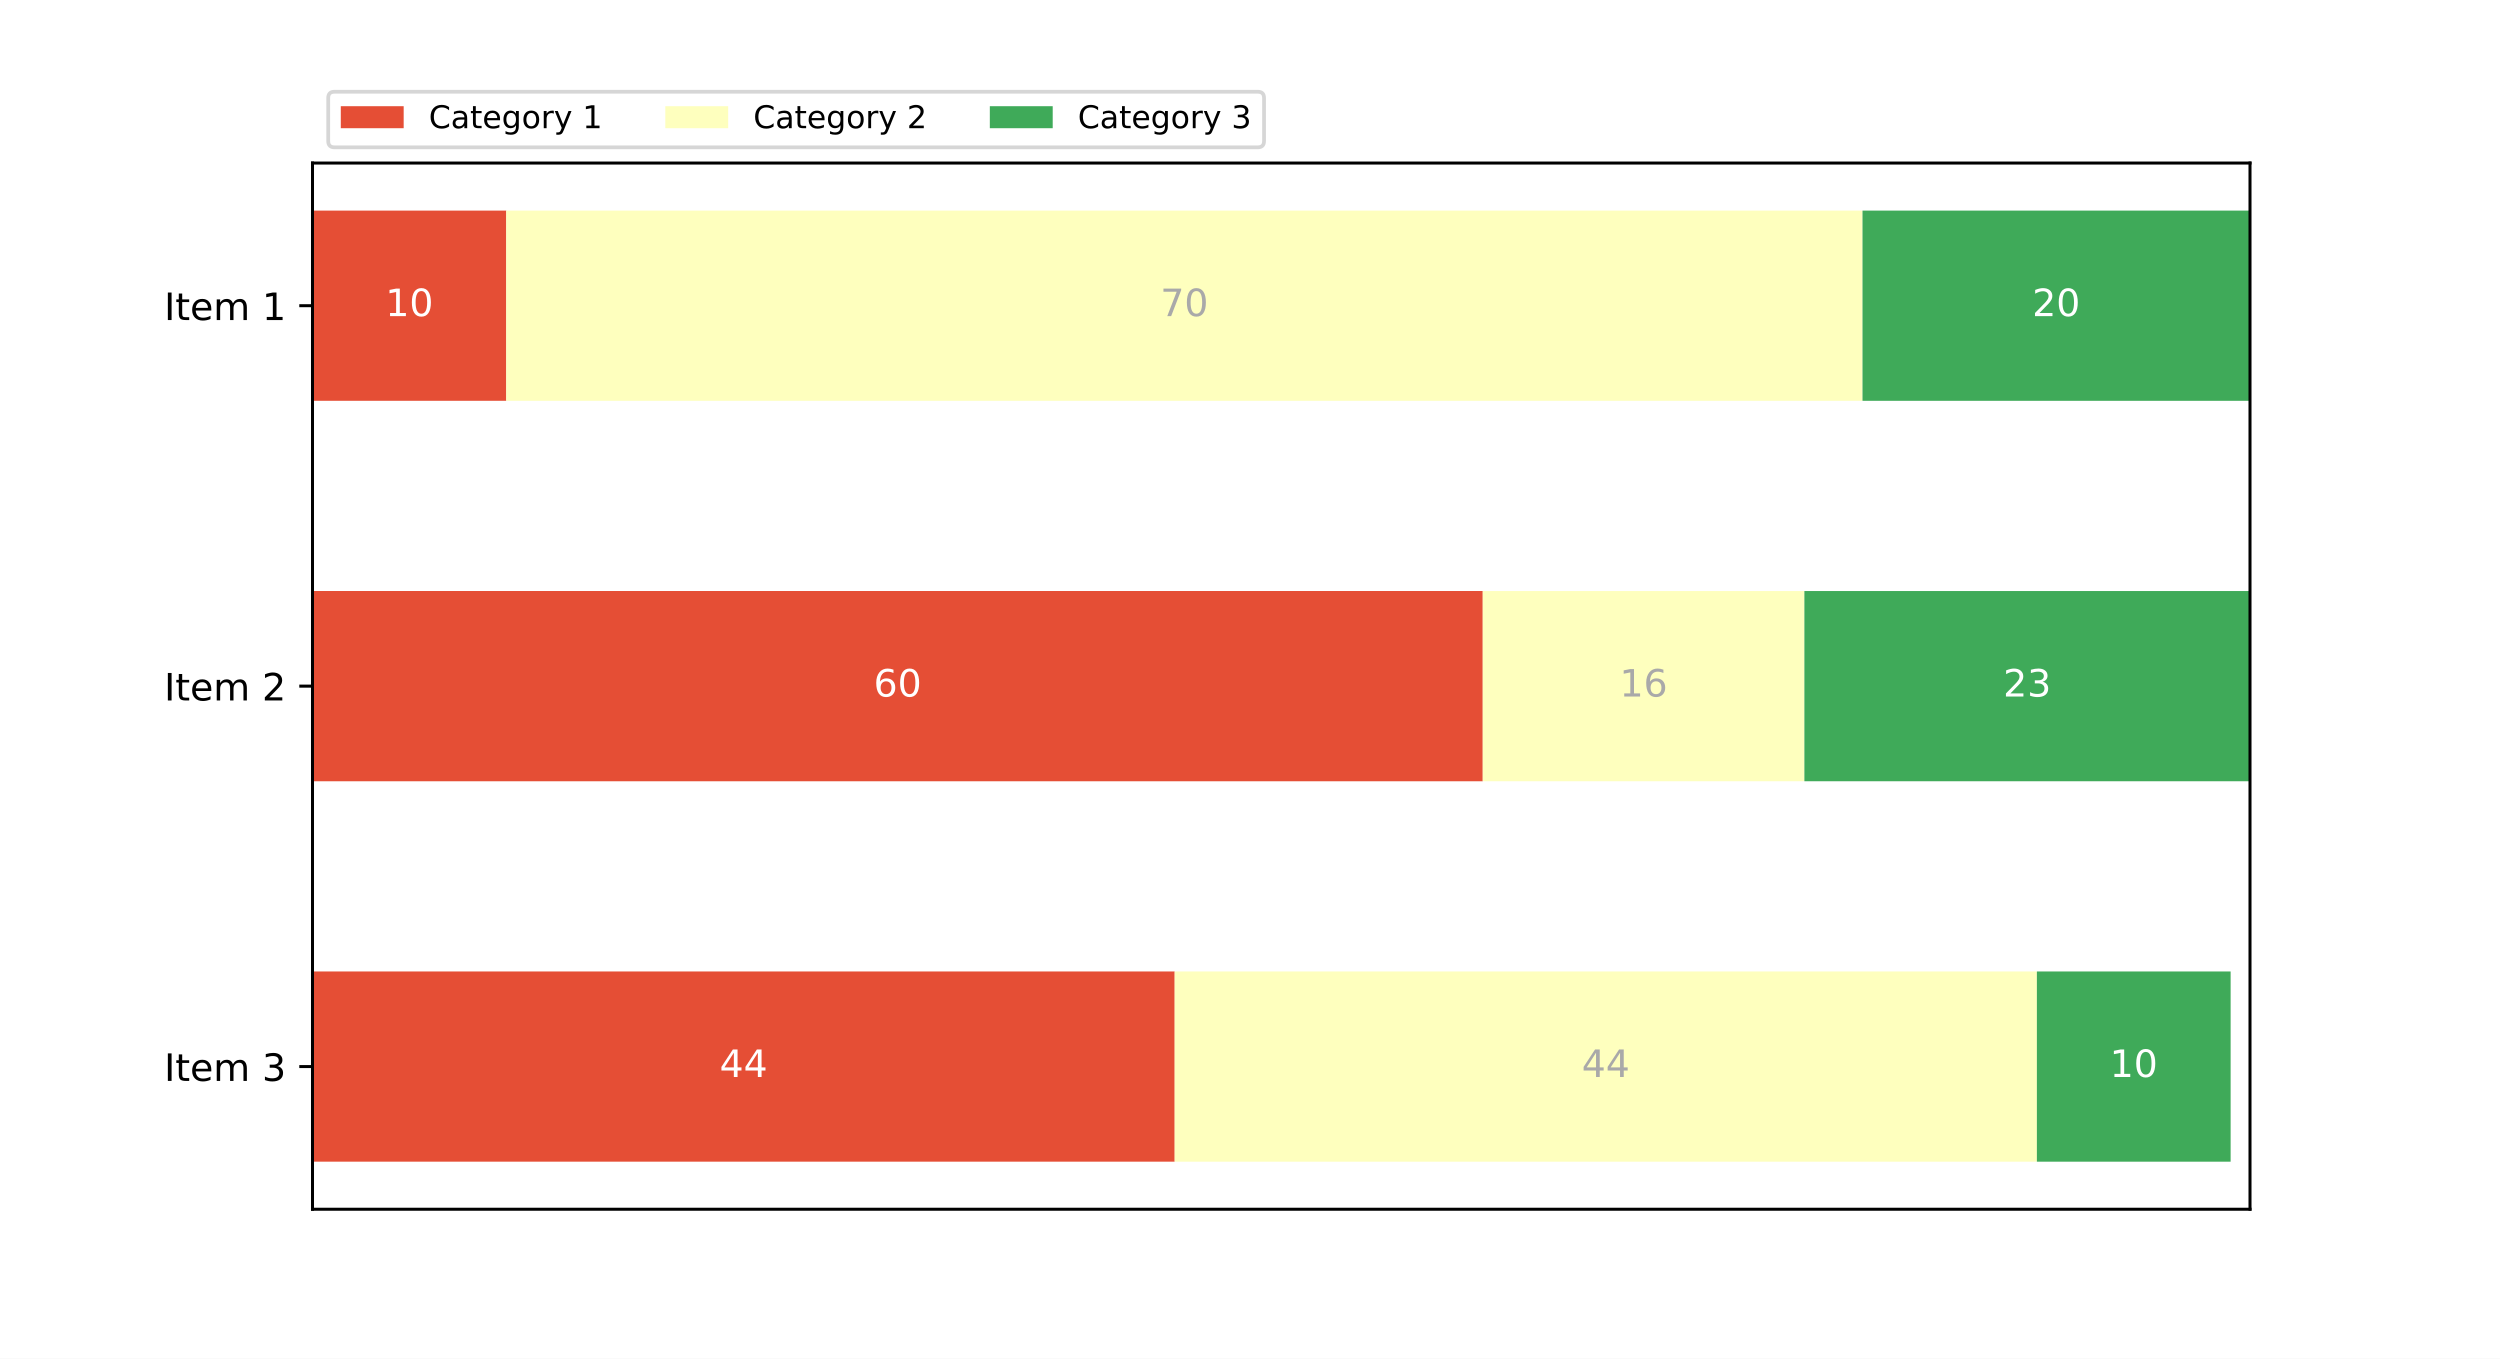
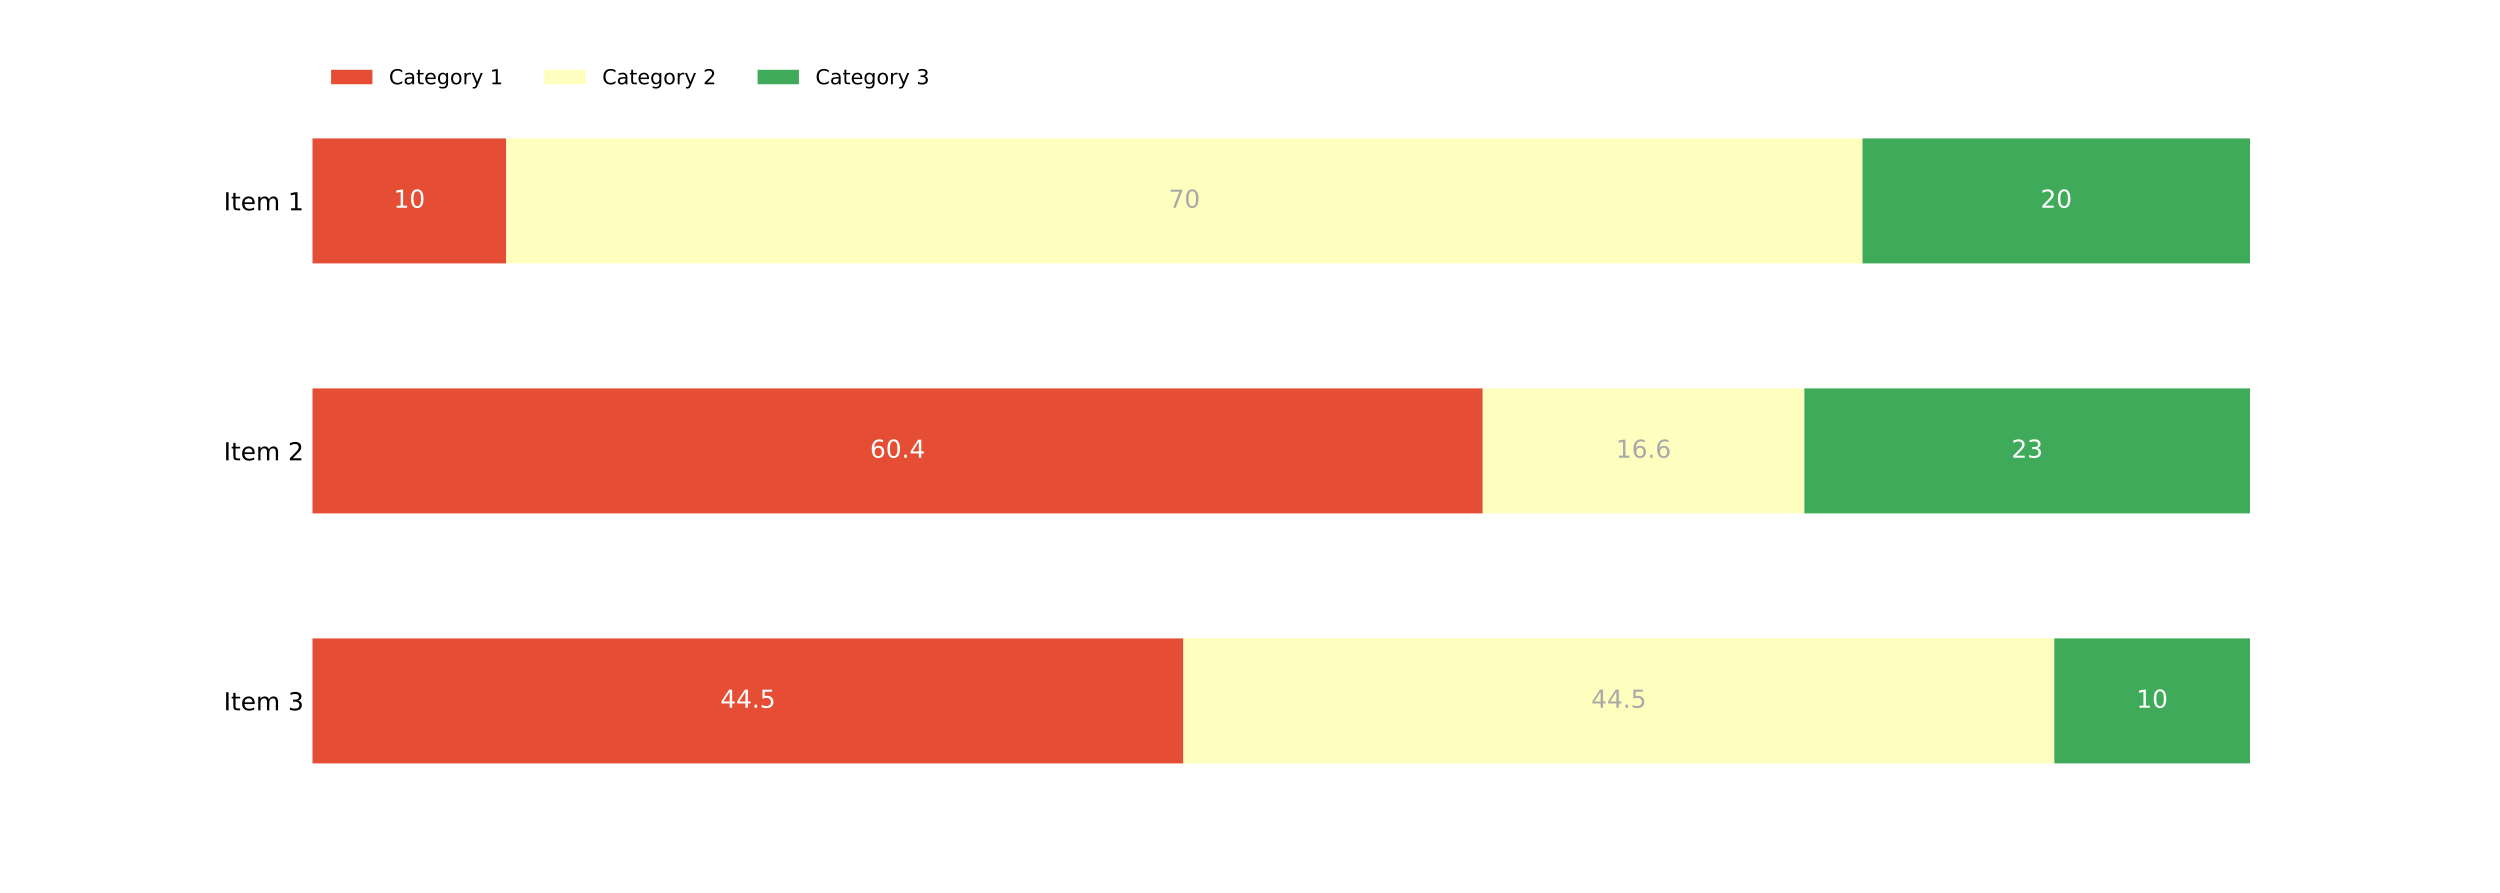
- <svg xmlns="http://www.w3.org/2000/svg" xmlns:xlink="http://www.w3.org/1999/xlink" height="360pt" version="1.1" viewBox="0 0 662.4 360" width="662.4pt">
+ <svg xmlns="http://www.w3.org/2000/svg" xmlns:xlink="http://www.w3.org/1999/xlink" height="360pt" version="1.1" viewBox="0 0 1008 360" width="1008pt">
  <defs>
    <style type="text/css">
*{stroke-linecap:butt;stroke-linejoin:round;}
  </style>
  </defs>
  <g id="figure_1">
    <g id="patch_1">
-       <path d="M 0 360  L 662.4 360  L 662.4 0  L 0 0  z " style="fill:#ffffff;" />
+       <path d="M 0 360  L 1008 360  L 1008 0  L 0 0  z " style="fill:#ffffff;" />
    </g>
    <g id="axes_1">
      <g id="patch_2">
-         <path d="M 82.8 320.4  L 596.16 320.4  L 596.16 43.2  L 82.8 43.2  z " style="fill:#ffffff;" />
+         <path clip-path="url(#p9d8d6557e5)" d="M 126 55.8  L 204.12 55.8  L 204.12 106.2  L 126 106.2  z " style="fill:#e54e35;" />
      </g>
      <g id="patch_3">
-         <path clip-path="url(#pc61761b055)" d="M 82.8 55.8  L 134.136 55.8  L 134.136 106.2  L 82.8 106.2  z " style="fill:#e54e35;" />
+         <path clip-path="url(#p9d8d6557e5)" d="M 126 156.6  L 597.845 156.6  L 597.845 207  L 126 207  z " style="fill:#e54e35;" />
      </g>
      <g id="patch_4">
-         <path clip-path="url(#pc61761b055)" d="M 82.8 156.6  L 392.869 156.6  L 392.869 207  L 82.8 207  z " style="fill:#e54e35;" />
+         <path clip-path="url(#p9d8d6557e5)" d="M 126 257.4  L 477.145 257.4  L 477.145 307.8  L 126 307.8  z " style="fill:#e54e35;" />
      </g>
      <g id="patch_5">
-         <path clip-path="url(#pc61761b055)" d="M 82.8 257.4  L 311.245 257.4  L 311.245 307.8  L 82.8 307.8  z " style="fill:#e54e35;" />
+         <path clip-path="url(#p9d8d6557e5)" d="M 204.12 55.8  L 750.96 55.8  L 750.96 106.2  L 204.12 106.2  z " style="fill:#feffbe;" />
      </g>
      <g id="patch_6">
-         <path clip-path="url(#pc61761b055)" d="M 134.136 55.8  L 493.488 55.8  L 493.488 106.2  L 134.136 106.2  z " style="fill:#feffbe;" />
+         <path clip-path="url(#p9d8d6557e5)" d="M 597.845 156.6  L 727.524 156.6  L 727.524 207  L 597.845 207  z " style="fill:#feffbe;" />
      </g>
      <g id="patch_7">
-         <path clip-path="url(#pc61761b055)" d="M 392.869 156.6  L 478.087 156.6  L 478.087 207  L 392.869 207  z " style="fill:#feffbe;" />
+         <path clip-path="url(#p9d8d6557e5)" d="M 477.145 257.4  L 828.291 257.4  L 828.291 307.8  L 477.145 307.8  z " style="fill:#feffbe;" />
      </g>
      <g id="patch_8">
-         <path clip-path="url(#pc61761b055)" d="M 311.245 257.4  L 539.69 257.4  L 539.69 307.8  L 311.245 307.8  z " style="fill:#feffbe;" />
+         <path clip-path="url(#p9d8d6557e5)" d="M 750.96 55.8  L 907.2 55.8  L 907.2 106.2  L 750.96 106.2  z " style="fill:#3faa59;" />
      </g>
      <g id="patch_9">
-         <path clip-path="url(#pc61761b055)" d="M 493.488 55.8  L 596.16 55.8  L 596.16 106.2  L 493.488 106.2  z " style="fill:#3faa59;" />
+         <path clip-path="url(#p9d8d6557e5)" d="M 727.524 156.6  L 907.2 156.6  L 907.2 207  L 727.524 207  z " style="fill:#3faa59;" />
      </g>
      <g id="patch_10">
-         <path clip-path="url(#pc61761b055)" d="M 478.087 156.6  L 596.16 156.6  L 596.16 207  L 478.087 207  z " style="fill:#3faa59;" />
-       </g>
-       <g id="patch_11">
-         <path clip-path="url(#pc61761b055)" d="M 539.69 257.4  L 591.026 257.4  L 591.026 307.8  L 539.69 307.8  z " style="fill:#3faa59;" />
+         <path clip-path="url(#p9d8d6557e5)" d="M 828.291 257.4  L 907.2 257.4  L 907.2 307.8  L 828.291 307.8  z " style="fill:#3faa59;" />
      </g>
      <g id="matplotlib.axis_1">
        <g id="ytick_1">
-           <g id="line2d_1">
-             <defs>
-               <path d="M 0 0  L -3.5 0  " id="ma4479004b2" style="stroke:#000000;stroke-width:0.8;" />
-             </defs>
-             <g>
-               <use style="stroke:#000000;stroke-width:0.8;" x="82.8" xlink:href="#ma4479004b2" y="81" />
-             </g>
-           </g>
+           <g id="line2d_1" />
          <g id="text_1">
            <defs>
              <path d="M 9.812 72.906  L 19.672 72.906  L 19.672 0  L 9.812 0  z " id="DejaVuSans-73" />
              <path d="M 18.312 70.219  L 18.312 54.688  L 36.812 54.688  L 36.812 47.703  L 18.312 47.703  L 18.312 18.016  Q 18.312 11.328 20.141 9.422  Q 21.969 7.516 27.594 7.516  L 36.812 7.516  L 36.812 0  L 27.594 0  Q 17.188 0 13.234 3.875  Q 9.281 7.766 9.281 18.016  L 9.281 47.703  L 2.688 47.703  L 2.688 54.688  L 9.281 54.688  L 9.281 70.219  z " id="DejaVuSans-116" />
              <path d="M 56.203 29.594  L 56.203 25.203  L 14.891 25.203  Q 15.484 15.922 20.484 11.062  Q 25.484 6.203 34.422 6.203  Q 39.594 6.203 44.453 7.469  Q 49.312 8.734 54.109 11.281  L 54.109 2.781  Q 49.266 0.734 44.188 -0.344  Q 39.109 -1.422 33.891 -1.422  Q 20.797 -1.422 13.156 6.188  Q 5.516 13.812 5.516 26.812  Q 5.516 40.234 12.766 48.109  Q 20.016 56 32.328 56  Q 43.359 56 49.781 48.891  Q 56.203 41.797 56.203 29.594  z M 47.219 32.234  Q 47.125 39.594 43.094 43.984  Q 39.062 48.391 32.422 48.391  Q 24.906 48.391 20.391 44.141  Q 15.875 39.891 15.188 32.172  z " id="DejaVuSans-101" />
              <path d="M 52 44.188  Q 55.375 50.25 60.062 53.125  Q 64.75 56 71.094 56  Q 79.641 56 84.281 50.016  Q 88.922 44.047 88.922 33.016  L 88.922 0  L 79.891 0  L 79.891 32.719  Q 79.891 40.578 77.094 44.375  Q 74.312 48.188 68.609 48.188  Q 61.625 48.188 57.562 43.547  Q 53.516 38.922 53.516 30.906  L 53.516 0  L 44.484 0  L 44.484 32.719  Q 44.484 40.625 41.703 44.406  Q 38.922 48.188 33.109 48.188  Q 26.219 48.188 22.156 43.531  Q 18.109 38.875 18.109 30.906  L 18.109 0  L 9.078 0  L 9.078 54.688  L 18.109 54.688  L 18.109 46.188  Q 21.188 51.219 25.484 53.609  Q 29.781 56 35.688 56  Q 41.656 56 45.828 52.969  Q 50 49.953 52 44.188  z " id="DejaVuSans-109" />
              <path id="DejaVuSans-32" />
              <path d="M 12.406 8.297  L 28.516 8.297  L 28.516 63.922  L 10.984 60.406  L 10.984 69.391  L 28.422 72.906  L 38.281 72.906  L 38.281 8.297  L 54.391 8.297  L 54.391 0  L 12.406 0  z " id="DejaVuSans-49" />
            </defs>
-             <g transform="translate(43.49531 84.79922)scale(0.1 -0.1)">
+             <g transform="translate(90.19531 84.79922)scale(0.1 -0.1)">
              <use xlink:href="#DejaVuSans-73" />
              <use x="29.492" xlink:href="#DejaVuSans-116" />
              <use x="68.701" xlink:href="#DejaVuSans-101" />
              <use x="130.225" xlink:href="#DejaVuSans-109" />
              <use x="227.637" xlink:href="#DejaVuSans-32" />
              <use x="259.424" xlink:href="#DejaVuSans-49" />
            </g>
          </g>
        </g>
        <g id="ytick_2">
-           <g id="line2d_2">
-             <g>
-               <use style="stroke:#000000;stroke-width:0.8;" x="82.8" xlink:href="#ma4479004b2" y="181.8" />
-             </g>
-           </g>
+           <g id="line2d_2" />
          <g id="text_2">
            <defs>
              <path d="M 19.188 8.297  L 53.609 8.297  L 53.609 0  L 7.328 0  L 7.328 8.297  Q 12.938 14.109 22.625 23.891  Q 32.328 33.688 34.812 36.531  Q 39.547 41.844 41.422 45.531  Q 43.312 49.219 43.312 52.781  Q 43.312 58.594 39.234 62.25  Q 35.156 65.922 28.609 65.922  Q 23.969 65.922 18.812 64.312  Q 13.672 62.703 7.812 59.422  L 7.812 69.391  Q 13.766 71.781 18.938 73  Q 24.125 74.219 28.422 74.219  Q 39.75 74.219 46.484 68.547  Q 53.219 62.891 53.219 53.422  Q 53.219 48.922 51.531 44.891  Q 49.859 40.875 45.406 35.406  Q 44.188 33.984 37.641 27.219  Q 31.109 20.453 19.188 8.297  z " id="DejaVuSans-50" />
            </defs>
-             <g transform="translate(43.49531 185.5992)scale(0.1 -0.1)">
+             <g transform="translate(90.19531 185.5992)scale(0.1 -0.1)">
              <use xlink:href="#DejaVuSans-73" />
              <use x="29.492" xlink:href="#DejaVuSans-116" />
              <use x="68.701" xlink:href="#DejaVuSans-101" />
              <use x="130.225" xlink:href="#DejaVuSans-109" />
              <use x="227.637" xlink:href="#DejaVuSans-32" />
              <use x="259.424" xlink:href="#DejaVuSans-50" />
            </g>
          </g>
        </g>
        <g id="ytick_3">
-           <g id="line2d_3">
-             <g>
-               <use style="stroke:#000000;stroke-width:0.8;" x="82.8" xlink:href="#ma4479004b2" y="282.6" />
-             </g>
-           </g>
+           <g id="line2d_3" />
          <g id="text_3">
            <defs>
              <path d="M 40.578 39.312  Q 47.656 37.797 51.625 33  Q 55.609 28.219 55.609 21.188  Q 55.609 10.406 48.188 4.484  Q 40.766 -1.422 27.094 -1.422  Q 22.516 -1.422 17.656 -0.516  Q 12.797 0.391 7.625 2.203  L 7.625 11.719  Q 11.719 9.328 16.594 8.109  Q 21.484 6.891 26.812 6.891  Q 36.078 6.891 40.938 10.547  Q 45.797 14.203 45.797 21.188  Q 45.797 27.641 41.281 31.266  Q 36.766 34.906 28.719 34.906  L 20.219 34.906  L 20.219 43.016  L 29.109 43.016  Q 36.375 43.016 40.234 45.922  Q 44.094 48.828 44.094 54.297  Q 44.094 59.906 40.109 62.906  Q 36.141 65.922 28.719 65.922  Q 24.656 65.922 20.016 65.031  Q 15.375 64.156 9.812 62.312  L 9.812 71.094  Q 15.438 72.656 20.344 73.438  Q 25.25 74.219 29.594 74.219  Q 40.828 74.219 47.359 69.109  Q 53.906 64.016 53.906 55.328  Q 53.906 49.266 50.438 45.094  Q 46.969 40.922 40.578 39.312  z " id="DejaVuSans-51" />
            </defs>
-             <g transform="translate(43.49531 286.3992)scale(0.1 -0.1)">
+             <g transform="translate(90.19531 286.3992)scale(0.1 -0.1)">
              <use xlink:href="#DejaVuSans-73" />
              <use x="29.492" xlink:href="#DejaVuSans-116" />
              <use x="68.701" xlink:href="#DejaVuSans-101" />
              <use x="130.225" xlink:href="#DejaVuSans-109" />
              <use x="227.637" xlink:href="#DejaVuSans-32" />
              <use x="259.424" xlink:href="#DejaVuSans-51" />
            </g>
          </g>
        </g>
      </g>
-       <g id="patch_12">
-         <path d="M 82.8 320.4  L 82.8 43.2  " style="fill:none;stroke:#000000;stroke-linecap:square;stroke-linejoin:miter;stroke-width:0.8;" />
-       </g>
-       <g id="patch_13">
-         <path d="M 596.16 320.4  L 596.16 43.2  " style="fill:none;stroke:#000000;stroke-linecap:square;stroke-linejoin:miter;stroke-width:0.8;" />
-       </g>
-       <g id="patch_14">
-         <path d="M 82.8 320.4  L 596.16 320.4  " style="fill:none;stroke:#000000;stroke-linecap:square;stroke-linejoin:miter;stroke-width:0.8;" />
-       </g>
-       <g id="patch_15">
-         <path d="M 82.8 43.2  L 596.16 43.2  " style="fill:none;stroke:#000000;stroke-linecap:square;stroke-linejoin:miter;stroke-width:0.8;" />
-       </g>
      <g id="text_4">
        <defs>
          <path d="M 31.781 66.406  Q 24.172 66.406 20.328 58.906  Q 16.5 51.422 16.5 36.375  Q 16.5 21.391 20.328 13.891  Q 24.172 6.391 31.781 6.391  Q 39.453 6.391 43.281 13.891  Q 47.125 21.391 47.125 36.375  Q 47.125 51.422 43.281 58.906  Q 39.453 66.406 31.781 66.406  z M 31.781 74.219  Q 44.047 74.219 50.516 64.516  Q 56.984 54.828 56.984 36.375  Q 56.984 17.969 50.516 8.266  Q 44.047 -1.422 31.781 -1.422  Q 19.531 -1.422 13.062 8.266  Q 6.594 17.969 6.594 36.375  Q 6.594 54.828 13.062 64.516  Q 19.531 74.219 31.781 74.219  z " id="DejaVuSans-48" />
        </defs>
-         <g style="fill:#ffffff;" transform="translate(102.1055 83.75938)scale(0.1 -0.1)">
+         <g style="fill:#ffffff;" transform="translate(158.6975 83.75938)scale(0.1 -0.1)">
          <use xlink:href="#DejaVuSans-49" />
          <use x="63.623" xlink:href="#DejaVuSans-48" />
        </g>
      </g>
      <g id="text_5">
        <defs>
          <path d="M 33.016 40.375  Q 26.375 40.375 22.484 35.828  Q 18.609 31.297 18.609 23.391  Q 18.609 15.531 22.484 10.953  Q 26.375 6.391 33.016 6.391  Q 39.656 6.391 43.531 10.953  Q 47.406 15.531 47.406 23.391  Q 47.406 31.297 43.531 35.828  Q 39.656 40.375 33.016 40.375  z M 52.594 71.297  L 52.594 62.312  Q 48.875 64.062 45.094 64.984  Q 41.312 65.922 37.594 65.922  Q 27.828 65.922 22.672 59.328  Q 17.531 52.734 16.797 39.406  Q 19.672 43.656 24.016 45.922  Q 28.375 48.188 33.594 48.188  Q 44.578 48.188 50.953 41.516  Q 57.328 34.859 57.328 23.391  Q 57.328 12.156 50.688 5.359  Q 44.047 -1.422 33.016 -1.422  Q 20.359 -1.422 13.672 8.266  Q 6.984 17.969 6.984 36.375  Q 6.984 53.656 15.188 63.938  Q 23.391 74.219 37.203 74.219  Q 40.922 74.219 44.703 73.484  Q 48.484 72.75 52.594 71.297  z " id="DejaVuSans-54" />
-         </defs>
-         <g style="fill:#ffffff;" transform="translate(231.4722 184.5594)scale(0.1 -0.1)">
+           <path d="M 10.688 12.406  L 21 12.406  L 21 0  L 10.688 0  z " id="DejaVuSans-46" />
+           <path d="M 37.797 64.312  L 12.891 25.391  L 37.797 25.391  z M 35.203 72.906  L 47.609 72.906  L 47.609 25.391  L 58.016 25.391  L 58.016 17.188  L 47.609 17.188  L 47.609 0  L 37.797 0  L 37.797 17.188  L 4.891 17.188  L 4.891 26.703  z " id="DejaVuSans-52" />
+         </defs>
+         <g style="fill:#ffffff;" transform="translate(350.7896 184.5594)scale(0.1 -0.1)">
          <use xlink:href="#DejaVuSans-54" />
          <use x="63.623" xlink:href="#DejaVuSans-48" />
+           <use x="127.246" xlink:href="#DejaVuSans-46" />
+           <use x="159.033" xlink:href="#DejaVuSans-52" />
        </g>
      </g>
      <g id="text_6">
        <defs>
-           <path d="M 37.797 64.312  L 12.891 25.391  L 37.797 25.391  z M 35.203 72.906  L 47.609 72.906  L 47.609 25.391  L 58.016 25.391  L 58.016 17.188  L 47.609 17.188  L 47.609 0  L 37.797 0  L 37.797 17.188  L 4.891 17.188  L 4.891 26.703  z " id="DejaVuSans-52" />
-         </defs>
-         <g style="fill:#ffffff;" transform="translate(190.6601 285.3594)scale(0.1 -0.1)">
+           <path d="M 10.797 72.906  L 49.516 72.906  L 49.516 64.594  L 19.828 64.594  L 19.828 46.734  Q 21.969 47.469 24.109 47.828  Q 26.266 48.188 28.422 48.188  Q 40.625 48.188 47.75 41.5  Q 54.891 34.812 54.891 23.391  Q 54.891 11.625 47.562 5.094  Q 40.234 -1.422 26.906 -1.422  Q 22.312 -1.422 17.547 -0.641  Q 12.797 0.141 7.719 1.703  L 7.719 11.625  Q 12.109 9.234 16.797 8.062  Q 21.484 6.891 26.703 6.891  Q 35.156 6.891 40.078 11.328  Q 45.016 15.766 45.016 23.391  Q 45.016 31 40.078 35.438  Q 35.156 39.891 26.703 39.891  Q 22.75 39.891 18.812 39.016  Q 14.891 38.141 10.797 36.281  z " id="DejaVuSans-53" />
+         </defs>
+         <g style="fill:#ffffff;" transform="translate(290.4399 285.3594)scale(0.1 -0.1)">
          <use xlink:href="#DejaVuSans-52" />
          <use x="63.623" xlink:href="#DejaVuSans-52" />
+           <use x="127.246" xlink:href="#DejaVuSans-46" />
+           <use x="159.033" xlink:href="#DejaVuSans-53" />
        </g>
      </g>
      <g id="text_7">
        <defs>
          <path d="M 8.203 72.906  L 55.078 72.906  L 55.078 68.703  L 28.609 0  L 18.312 0  L 43.219 64.594  L 8.203 64.594  z " id="DejaVuSans-55" />
        </defs>
-         <g style="fill:#a9a9a9;" transform="translate(307.4495 83.75938)scale(0.1 -0.1)">
+         <g style="fill:#a9a9a9;" transform="translate(471.1775 83.75938)scale(0.1 -0.1)">
          <use xlink:href="#DejaVuSans-55" />
          <use x="63.623" xlink:href="#DejaVuSans-48" />
        </g>
      </g>
      <g id="text_8">
-         <g style="fill:#a9a9a9;" transform="translate(429.1158 184.5594)scale(0.1 -0.1)">
+         <g style="fill:#a9a9a9;" transform="translate(651.5516 184.5594)scale(0.1 -0.1)">
          <use xlink:href="#DejaVuSans-49" />
          <use x="63.623" xlink:href="#DejaVuSans-54" />
+           <use x="127.246" xlink:href="#DejaVuSans-46" />
+           <use x="159.033" xlink:href="#DejaVuSans-54" />
        </g>
      </g>
      <g id="text_9">
-         <g style="fill:#a9a9a9;" transform="translate(419.1053 285.3594)scale(0.1 -0.1)">
+         <g style="fill:#a9a9a9;" transform="translate(641.5854 285.3594)scale(0.1 -0.1)">
          <use xlink:href="#DejaVuSans-52" />
          <use x="63.623" xlink:href="#DejaVuSans-52" />
+           <use x="127.246" xlink:href="#DejaVuSans-46" />
+           <use x="159.033" xlink:href="#DejaVuSans-53" />
        </g>
      </g>
      <g id="text_10">
-         <g style="fill:#ffffff;" transform="translate(538.4615 83.75938)scale(0.1 -0.1)">
+         <g style="fill:#ffffff;" transform="translate(822.7175 83.75938)scale(0.1 -0.1)">
          <use xlink:href="#DejaVuSans-50" />
          <use x="63.623" xlink:href="#DejaVuSans-48" />
        </g>
      </g>
      <g id="text_11">
-         <g style="fill:#ffffff;" transform="translate(530.7611 184.5594)scale(0.1 -0.1)">
+         <g style="fill:#ffffff;" transform="translate(810.9995 184.5594)scale(0.1 -0.1)">
          <use xlink:href="#DejaVuSans-50" />
          <use x="63.623" xlink:href="#DejaVuSans-51" />
        </g>
      </g>
      <g id="text_12">
-         <g style="fill:#ffffff;" transform="translate(558.9959 285.3594)scale(0.1 -0.1)">
+         <g style="fill:#ffffff;" transform="translate(861.383 285.3594)scale(0.1 -0.1)">
          <use xlink:href="#DejaVuSans-49" />
          <use x="63.623" xlink:href="#DejaVuSans-48" />
        </g>
      </g>
      <g id="legend_1">
-         <g id="patch_16">
-           <path d="M 88.631 39.035  L 333.254 39.035  Q 334.92 39.035 334.92 37.369  L 334.92 25.975  Q 334.92 24.309 333.254 24.309  L 88.631 24.309  Q 86.965 24.309 86.965 25.975  L 86.965 37.369  Q 86.965 39.035 88.631 39.035  z " style="fill:#ffffff;opacity:0.8;stroke:#cccccc;stroke-linejoin:miter;" />
-         </g>
-         <g id="patch_17">
-           <path d="M 90.297 33.971  L 106.957 33.971  L 106.957 28.14  L 90.297 28.14  z " style="fill:#e54e35;" />
+         <g id="patch_11">
+           <path d="M 133.497 33.971  L 150.157 33.971  L 150.157 28.14  L 133.497 28.14  z " style="fill:#e54e35;" />
        </g>
        <g id="text_13">
          <defs>
            <path d="M 64.406 67.281  L 64.406 56.891  Q 59.422 61.531 53.781 63.812  Q 48.141 66.109 41.797 66.109  Q 29.297 66.109 22.656 58.469  Q 16.016 50.828 16.016 36.375  Q 16.016 21.969 22.656 14.328  Q 29.297 6.688 41.797 6.688  Q 48.141 6.688 53.781 8.984  Q 59.422 11.281 64.406 15.922  L 64.406 5.609  Q 59.234 2.094 53.438 0.328  Q 47.656 -1.422 41.219 -1.422  Q 24.656 -1.422 15.125 8.703  Q 5.609 18.844 5.609 36.375  Q 5.609 53.953 15.125 64.078  Q 24.656 74.219 41.219 74.219  Q 47.75 74.219 53.531 72.484  Q 59.328 70.75 64.406 67.281  z " id="DejaVuSans-67" />
            <path d="M 34.281 27.484  Q 23.391 27.484 19.188 25  Q 14.984 22.516 14.984 16.5  Q 14.984 11.719 18.141 8.906  Q 21.297 6.109 26.703 6.109  Q 34.188 6.109 38.703 11.406  Q 43.219 16.703 43.219 25.484  L 43.219 27.484  z M 52.203 31.203  L 52.203 0  L 43.219 0  L 43.219 8.297  Q 40.141 3.328 35.547 0.953  Q 30.953 -1.422 24.312 -1.422  Q 15.922 -1.422 10.953 3.297  Q 6 8.016 6 15.922  Q 6 25.141 12.172 29.828  Q 18.359 34.516 30.609 34.516  L 43.219 34.516  L 43.219 35.406  Q 43.219 41.609 39.141 45  Q 35.062 48.391 27.688 48.391  Q 23 48.391 18.547 47.266  Q 14.109 46.141 10.016 43.891  L 10.016 52.203  Q 14.938 54.109 19.578 55.047  Q 24.219 56 28.609 56  Q 40.484 56 46.344 49.844  Q 52.203 43.703 52.203 31.203  z " id="DejaVuSans-97" />
            <path d="M 45.406 27.984  Q 45.406 37.75 41.375 43.109  Q 37.359 48.484 30.078 48.484  Q 22.859 48.484 18.828 43.109  Q 14.797 37.75 14.797 27.984  Q 14.797 18.266 18.828 12.891  Q 22.859 7.516 30.078 7.516  Q 37.359 7.516 41.375 12.891  Q 45.406 18.266 45.406 27.984  z M 54.391 6.781  Q 54.391 -7.172 48.188 -13.984  Q 42 -20.797 29.203 -20.797  Q 24.469 -20.797 20.266 -20.094  Q 16.062 -19.391 12.109 -17.922  L 12.109 -9.188  Q 16.062 -11.328 19.922 -12.344  Q 23.781 -13.375 27.781 -13.375  Q 36.625 -13.375 41.016 -8.766  Q 45.406 -4.156 45.406 5.172  L 45.406 9.625  Q 42.625 4.781 38.281 2.391  Q 33.938 0 27.875 0  Q 17.828 0 11.672 7.656  Q 5.516 15.328 5.516 27.984  Q 5.516 40.672 11.672 48.328  Q 17.828 56 27.875 56  Q 33.938 56 38.281 53.609  Q 42.625 51.219 45.406 46.391  L 45.406 54.688  L 54.391 54.688  z " id="DejaVuSans-103" />
            <path d="M 30.609 48.391  Q 23.391 48.391 19.188 42.75  Q 14.984 37.109 14.984 27.297  Q 14.984 17.484 19.156 11.844  Q 23.344 6.203 30.609 6.203  Q 37.797 6.203 41.984 11.859  Q 46.188 17.531 46.188 27.297  Q 46.188 37.016 41.984 42.703  Q 37.797 48.391 30.609 48.391  z M 30.609 56  Q 42.328 56 49.016 48.375  Q 55.719 40.766 55.719 27.297  Q 55.719 13.875 49.016 6.219  Q 42.328 -1.422 30.609 -1.422  Q 18.844 -1.422 12.172 6.219  Q 5.516 13.875 5.516 27.297  Q 5.516 40.766 12.172 48.375  Q 18.844 56 30.609 56  z " id="DejaVuSans-111" />
            <path d="M 41.109 46.297  Q 39.594 47.172 37.812 47.578  Q 36.031 48 33.891 48  Q 26.266 48 22.188 43.047  Q 18.109 38.094 18.109 28.812  L 18.109 0  L 9.078 0  L 9.078 54.688  L 18.109 54.688  L 18.109 46.188  Q 20.953 51.172 25.484 53.578  Q 30.031 56 36.531 56  Q 37.453 56 38.578 55.875  Q 39.703 55.766 41.062 55.516  z " id="DejaVuSans-114" />
            <path d="M 32.172 -5.078  Q 28.375 -14.844 24.75 -17.812  Q 21.141 -20.797 15.094 -20.797  L 7.906 -20.797  L 7.906 -13.281  L 13.188 -13.281  Q 16.891 -13.281 18.938 -11.516  Q 21 -9.766 23.484 -3.219  L 25.094 0.875  L 2.984 54.688  L 12.5 54.688  L 29.594 11.922  L 46.688 54.688  L 56.203 54.688  z " id="DejaVuSans-121" />
          </defs>
-           <g transform="translate(113.621 33.97062)scale(0.0833 -0.0833)">
+           <g transform="translate(156.821 33.97062)scale(0.0833 -0.0833)">
            <use xlink:href="#DejaVuSans-67" />
            <use x="69.824" xlink:href="#DejaVuSans-97" />
            <use x="131.104" xlink:href="#DejaVuSans-116" />
            <use x="170.312" xlink:href="#DejaVuSans-101" />
            <use x="231.836" xlink:href="#DejaVuSans-103" />
            <use x="295.312" xlink:href="#DejaVuSans-111" />
            <use x="356.494" xlink:href="#DejaVuSans-114" />
            <use x="397.607" xlink:href="#DejaVuSans-121" />
            <use x="456.787" xlink:href="#DejaVuSans-32" />
            <use x="488.574" xlink:href="#DejaVuSans-49" />
          </g>
        </g>
-         <g id="patch_18">
-           <path d="M 176.281 33.971  L 192.941 33.971  L 192.941 28.14  L 176.281 28.14  z " style="fill:#feffbe;" />
+         <g id="patch_12">
+           <path d="M 219.481 33.971  L 236.141 33.971  L 236.141 28.14  L 219.481 28.14  z " style="fill:#feffbe;" />
        </g>
        <g id="text_14">
-           <g transform="translate(199.6048 33.97062)scale(0.0833 -0.0833)">
+           <g transform="translate(242.8048 33.97062)scale(0.0833 -0.0833)">
            <use xlink:href="#DejaVuSans-67" />
            <use x="69.824" xlink:href="#DejaVuSans-97" />
            <use x="131.104" xlink:href="#DejaVuSans-116" />
            <use x="170.312" xlink:href="#DejaVuSans-101" />
            <use x="231.836" xlink:href="#DejaVuSans-103" />
            <use x="295.312" xlink:href="#DejaVuSans-111" />
            <use x="356.494" xlink:href="#DejaVuSans-114" />
            <use x="397.607" xlink:href="#DejaVuSans-121" />
            <use x="456.787" xlink:href="#DejaVuSans-32" />
            <use x="488.574" xlink:href="#DejaVuSans-50" />
          </g>
        </g>
-         <g id="patch_19">
-           <path d="M 262.265 33.971  L 278.925 33.971  L 278.925 28.14  L 262.265 28.14  z " style="fill:#3faa59;" />
+         <g id="patch_13">
+           <path d="M 305.465 33.971  L 322.125 33.971  L 322.125 28.14  L 305.465 28.14  z " style="fill:#3faa59;" />
        </g>
        <g id="text_15">
-           <g transform="translate(285.5886 33.97062)scale(0.0833 -0.0833)">
+           <g transform="translate(328.7886 33.97062)scale(0.0833 -0.0833)">
            <use xlink:href="#DejaVuSans-67" />
            <use x="69.824" xlink:href="#DejaVuSans-97" />
            <use x="131.104" xlink:href="#DejaVuSans-116" />
            <use x="170.312" xlink:href="#DejaVuSans-101" />
            <use x="231.836" xlink:href="#DejaVuSans-103" />
            <use x="295.312" xlink:href="#DejaVuSans-111" />
            <use x="356.494" xlink:href="#DejaVuSans-114" />
            <use x="397.607" xlink:href="#DejaVuSans-121" />
            <use x="456.787" xlink:href="#DejaVuSans-32" />
            <use x="488.574" xlink:href="#DejaVuSans-51" />
          </g>
        </g>
      </g>
    </g>
  </g>
  <defs>
-     <clipPath id="pc61761b055">
-       <rect height="277.2" width="513.36" x="82.8" y="43.2" />
+     <clipPath id="p9d8d6557e5">
+       <rect height="277.2" width="781.2" x="126" y="43.2" />
    </clipPath>
  </defs>
</svg>
